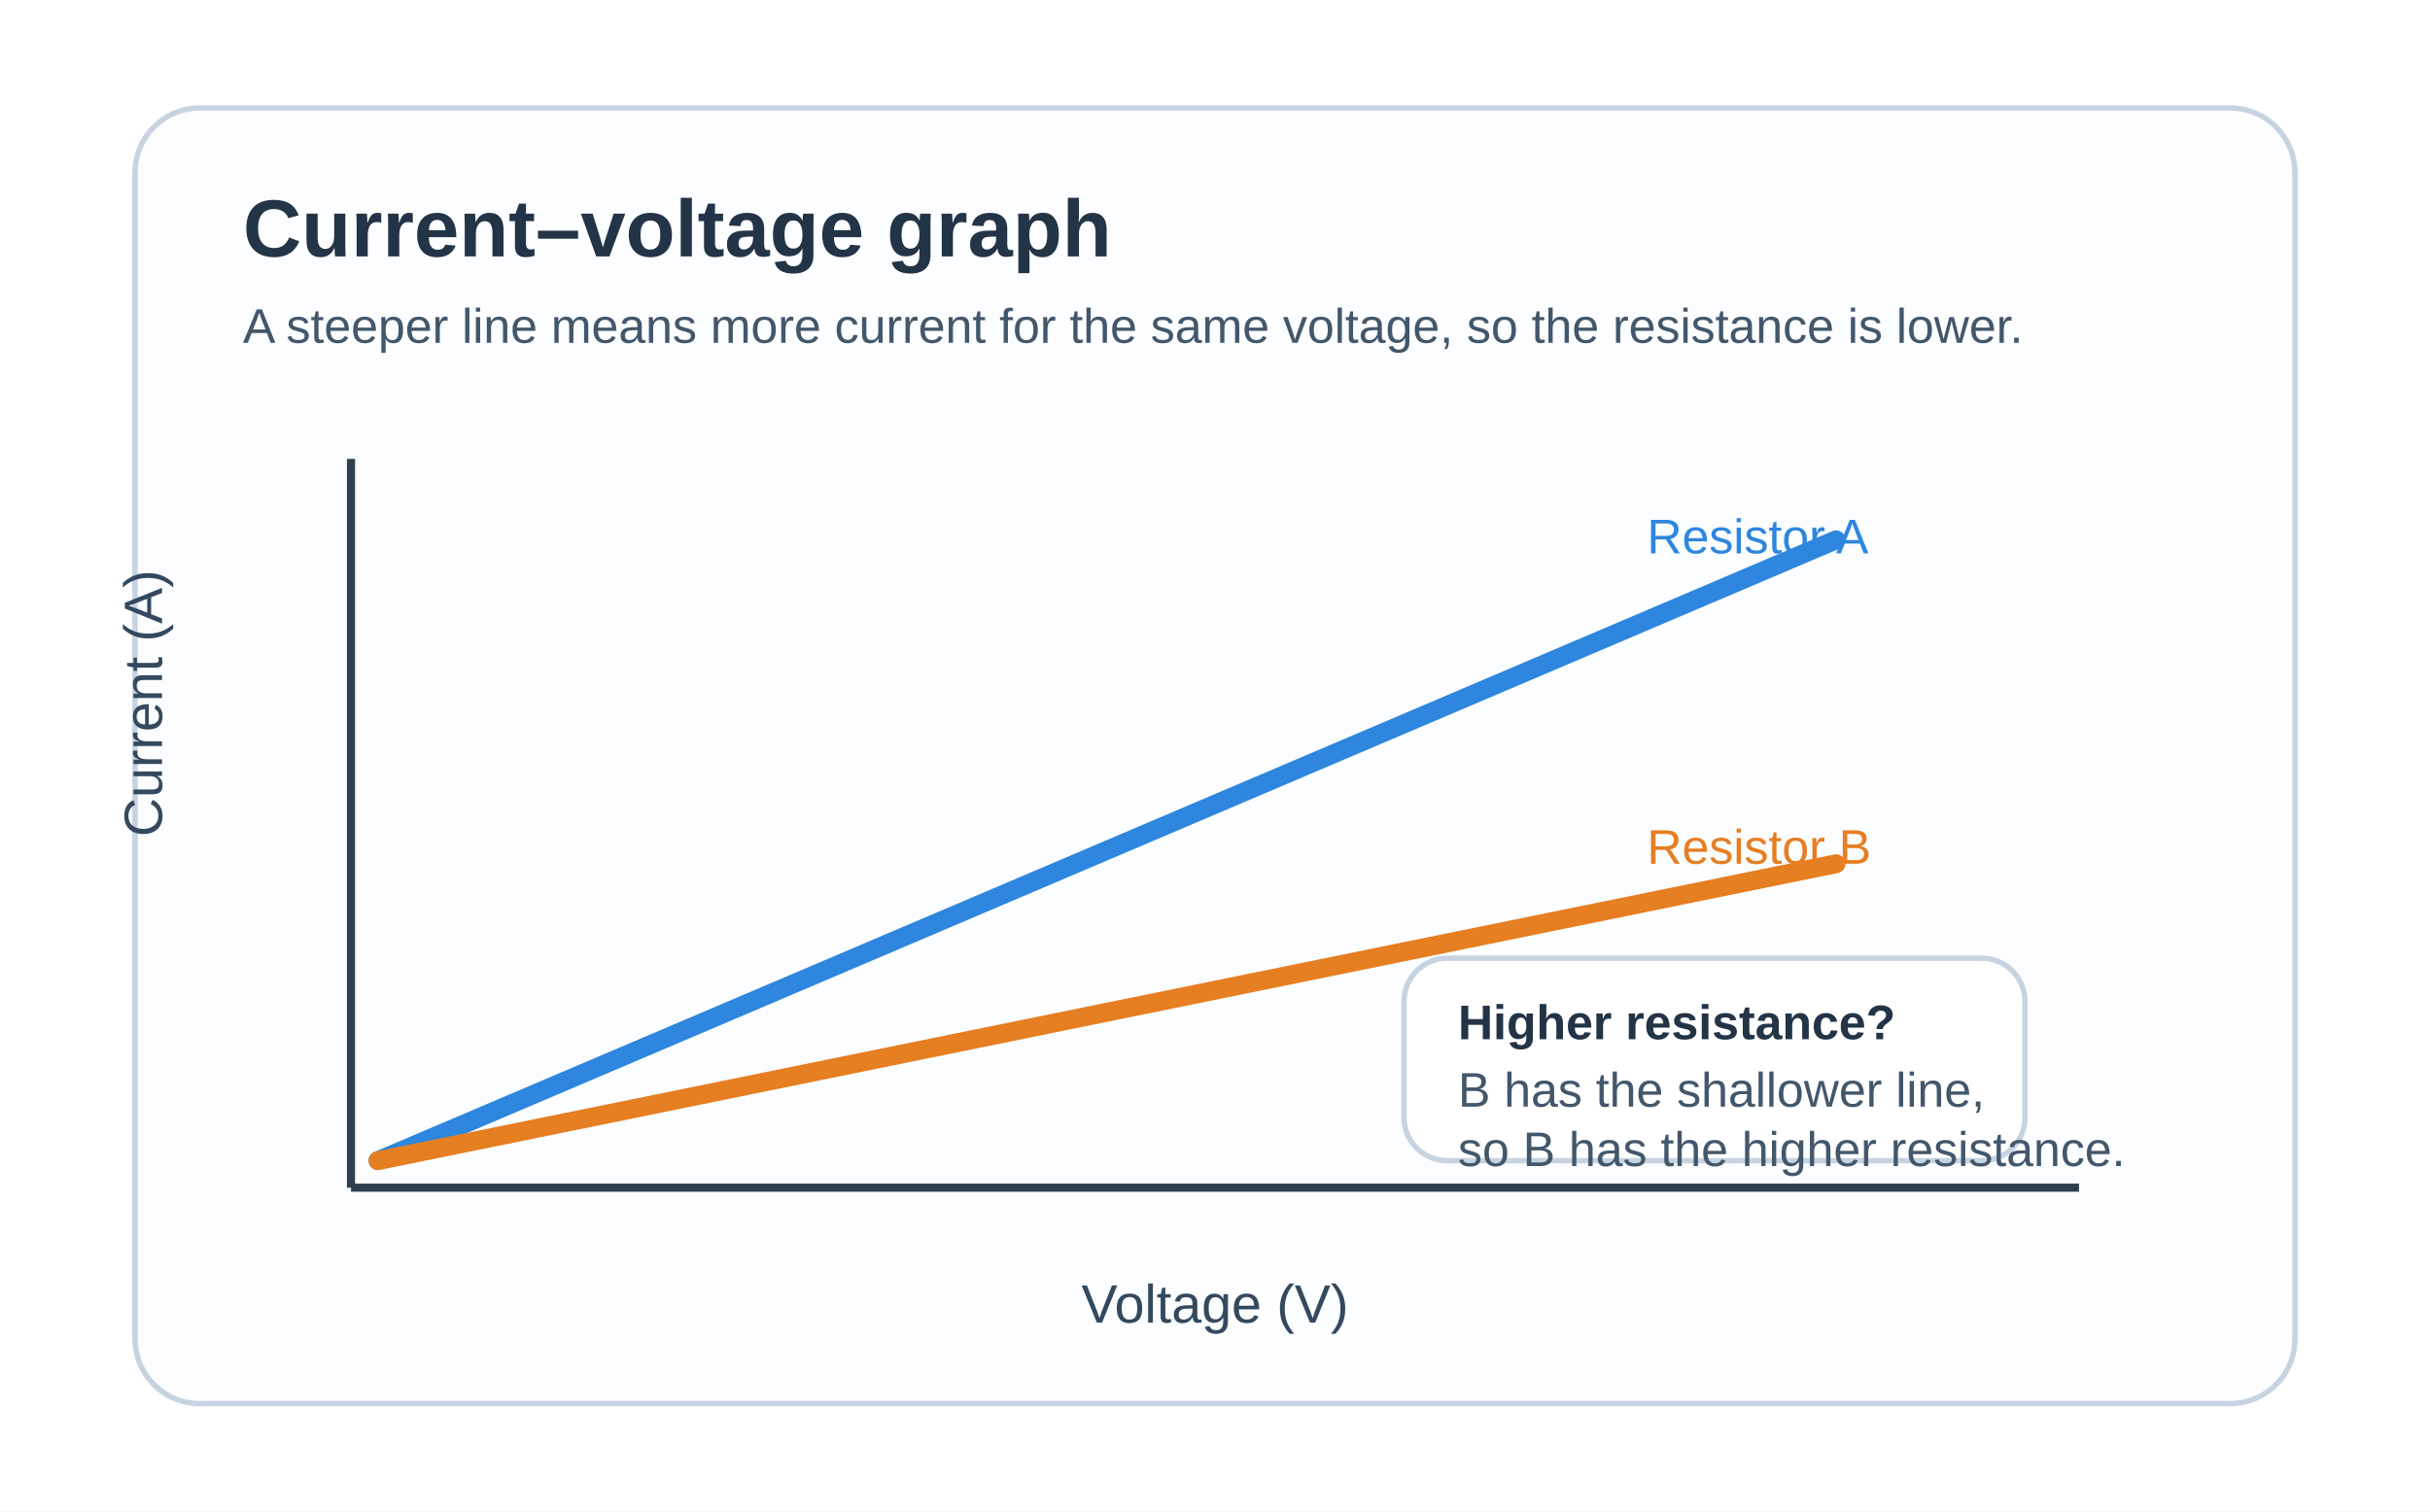
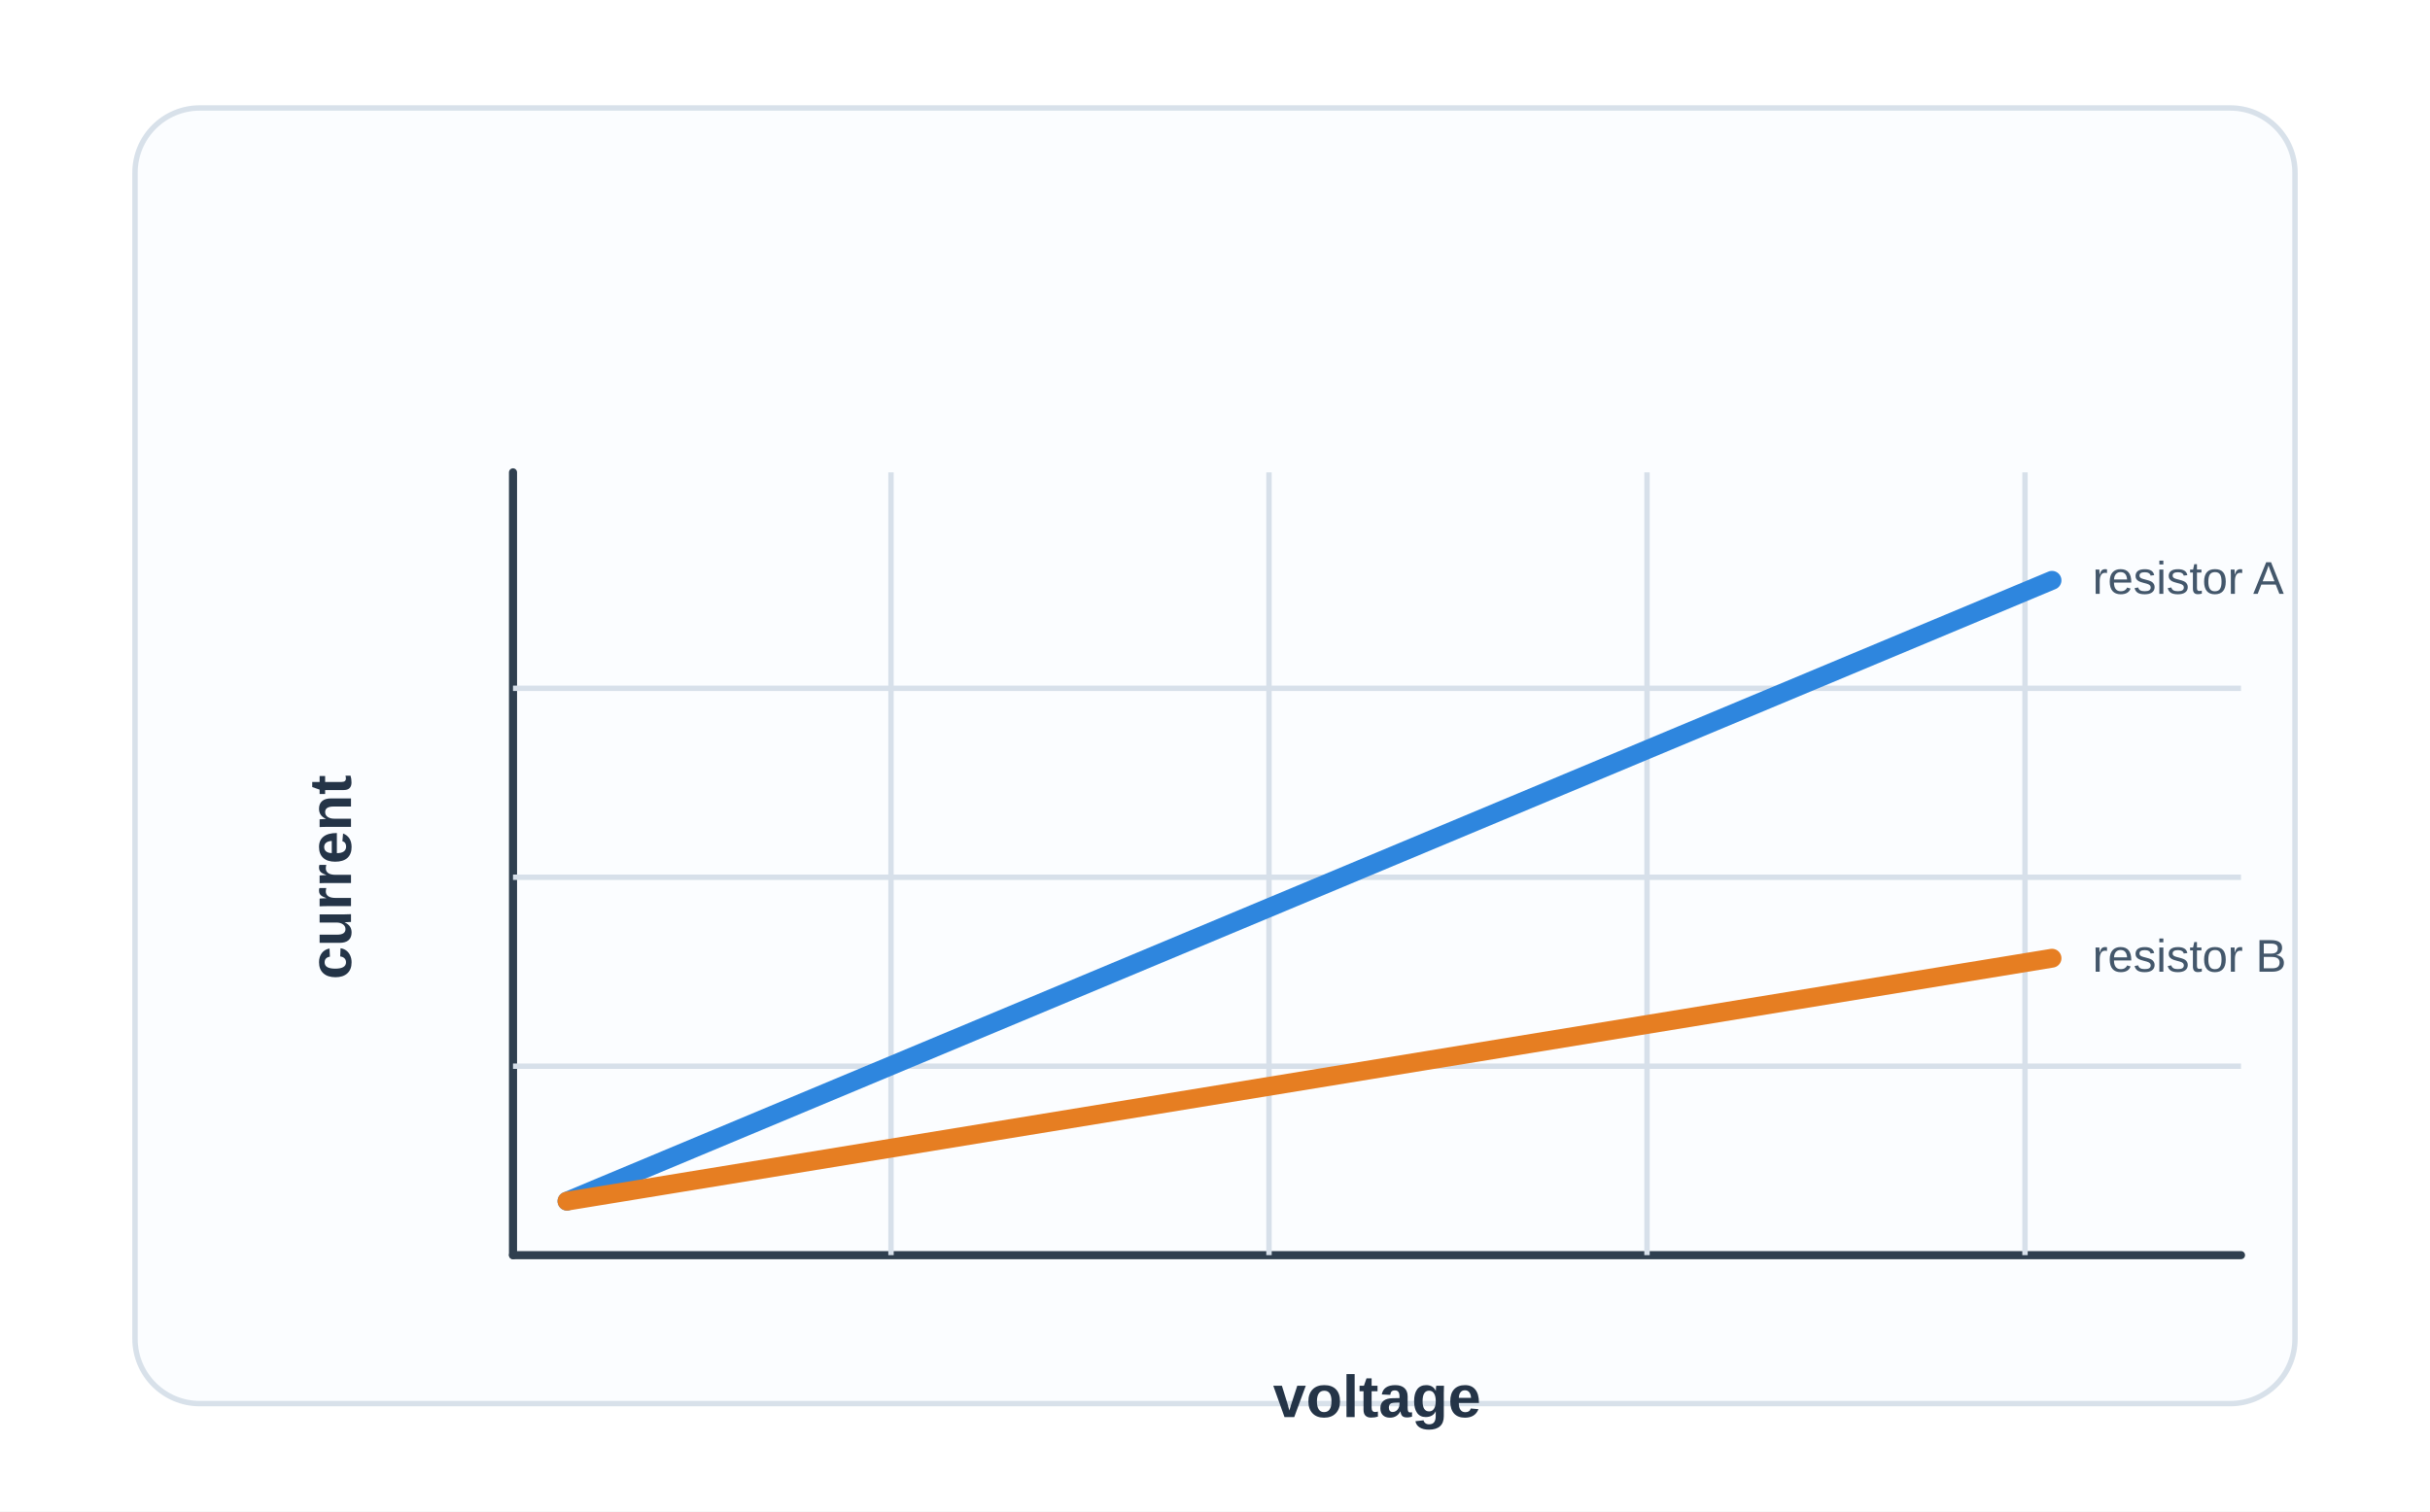
- <svg xmlns="http://www.w3.org/2000/svg" viewBox="0 0 900 560" role="img" aria-labelledby="title desc">
+ <svg xmlns="http://www.w3.org/2000/svg" viewBox="0 0 900 560" role="img">
  <rect width="900" height="560" fill="#ffffff" />
-   <rect x="50" y="40" width="800" height="480" rx="24" fill="#fbfdff" stroke="#c7d3e0" stroke-width="2" />
-   <text x="90" y="95" font-family="Arial, Helvetica, sans-serif" font-size="30" font-weight="700" fill="#243447">Current–voltage graph</text>
-   <text x="90" y="127" font-family="Arial, Helvetica, sans-serif" font-size="18" fill="#43576b">A steeper line means more current for the same voltage, so the resistance is lower.</text>
-   <line x1="130" y1="440" x2="770" y2="440" stroke="#2f3f4f" stroke-width="3" />
-   <line x1="130" y1="440" x2="130" y2="170" stroke="#2f3f4f" stroke-width="3" />
-   <text x="450" y="490" text-anchor="middle" font-family="Arial, Helvetica, sans-serif" font-size="20" fill="#34495e">Voltage (V)</text>
-   <text x="60" y="310" transform="rotate(-90 60 310)" font-family="Arial, Helvetica, sans-serif" font-size="20" fill="#34495e">Current (A)</text>
-   <line x1="140" y1="430" x2="680" y2="200" stroke="#2e86de" stroke-width="7" stroke-linecap="round" />
-   <line x1="140" y1="430" x2="680" y2="320" stroke="#e67e22" stroke-width="7" stroke-linecap="round" />
-   <text x="610" y="205" font-family="Arial, Helvetica, sans-serif" font-size="18" fill="#2e86de">Resistor A</text>
-   <text x="610" y="320" font-family="Arial, Helvetica, sans-serif" font-size="18" fill="#e67e22">Resistor B</text>
-   <rect x="520" y="355" width="230" height="75" rx="16" fill="#ffffff" stroke="#c7d3e0" stroke-width="2" />
-   <text x="540" y="385" font-family="Arial, Helvetica, sans-serif" font-size="18" font-weight="700" fill="#243447">Higher resistance?</text>
-   <text x="540" y="410" font-family="Arial, Helvetica, sans-serif" font-size="18" fill="#43576b">B has the shallower line,</text>
-   <text x="540" y="432" font-family="Arial, Helvetica, sans-serif" font-size="18" fill="#43576b">so B has the higher resistance.</text>
+   <defs>
+     <style>
+ .t{font-family:Arial,Helvetica,sans-serif;fill:#243447}
+ .label{font-family:Arial,Helvetica,sans-serif;font-size:22px;font-weight:700;fill:#243447}
+ .small{font-family:Arial,Helvetica,sans-serif;font-size:17px;fill:#43576b}
+ .axis{stroke:#2f3f4f;stroke-width:3;fill:none;stroke-linecap:round}
+ .grid{stroke:#d7e0ea;stroke-width:2}
+ .line{stroke:#2e86de;stroke-width:7;fill:none;stroke-linecap:round;stroke-linejoin:round}
+ .wire{stroke:#43576b;stroke-width:4.5;fill:none;stroke-linecap:round;stroke-linejoin:round}
+ .tile{fill:#ffffff;stroke:#d7e0ea;stroke-width:2}
+ </style>
+   </defs>
+   <rect x="50" y="40" width="800" height="480" rx="24" fill="#fbfdff" stroke="#d8e1ea" stroke-width="2" />
+   <g transform="translate(110 105)">
+     <line class="axis" x1="80" y1="360" x2="720" y2="360" />
+     <line class="axis" x1="80" y1="360" x2="80" y2="70" />
+     <g class="grid">
+       <line x1="80" y1="290" x2="720" y2="290" />
+       <line x1="80" y1="220" x2="720" y2="220" />
+       <line x1="80" y1="150" x2="720" y2="150" />
+       <line x1="220" y1="70" x2="220" y2="360" />
+       <line x1="360" y1="70" x2="360" y2="360" />
+       <line x1="500" y1="70" x2="500" y2="360" />
+       <line x1="640" y1="70" x2="640" y2="360" />
+     </g>
+     <line x1="100" y1="340" x2="650" y2="110" stroke="#2e86de" stroke-width="7" stroke-linecap="round" />
+     <line x1="100" y1="340" x2="650" y2="250" stroke="#e67e22" stroke-width="7" stroke-linecap="round" />
+     <text class="small" x="665" y="115" fill="#2e86de">resistor A</text>
+     <text class="small" x="665" y="255" fill="#e67e22">resistor B</text>
+     <text class="label" x="400" y="420" text-anchor="middle">voltage</text>
+     <text class="label" x="20" y="220" transform="rotate(-90 20 220)" text-anchor="middle">current</text>
+   </g>
</svg>
